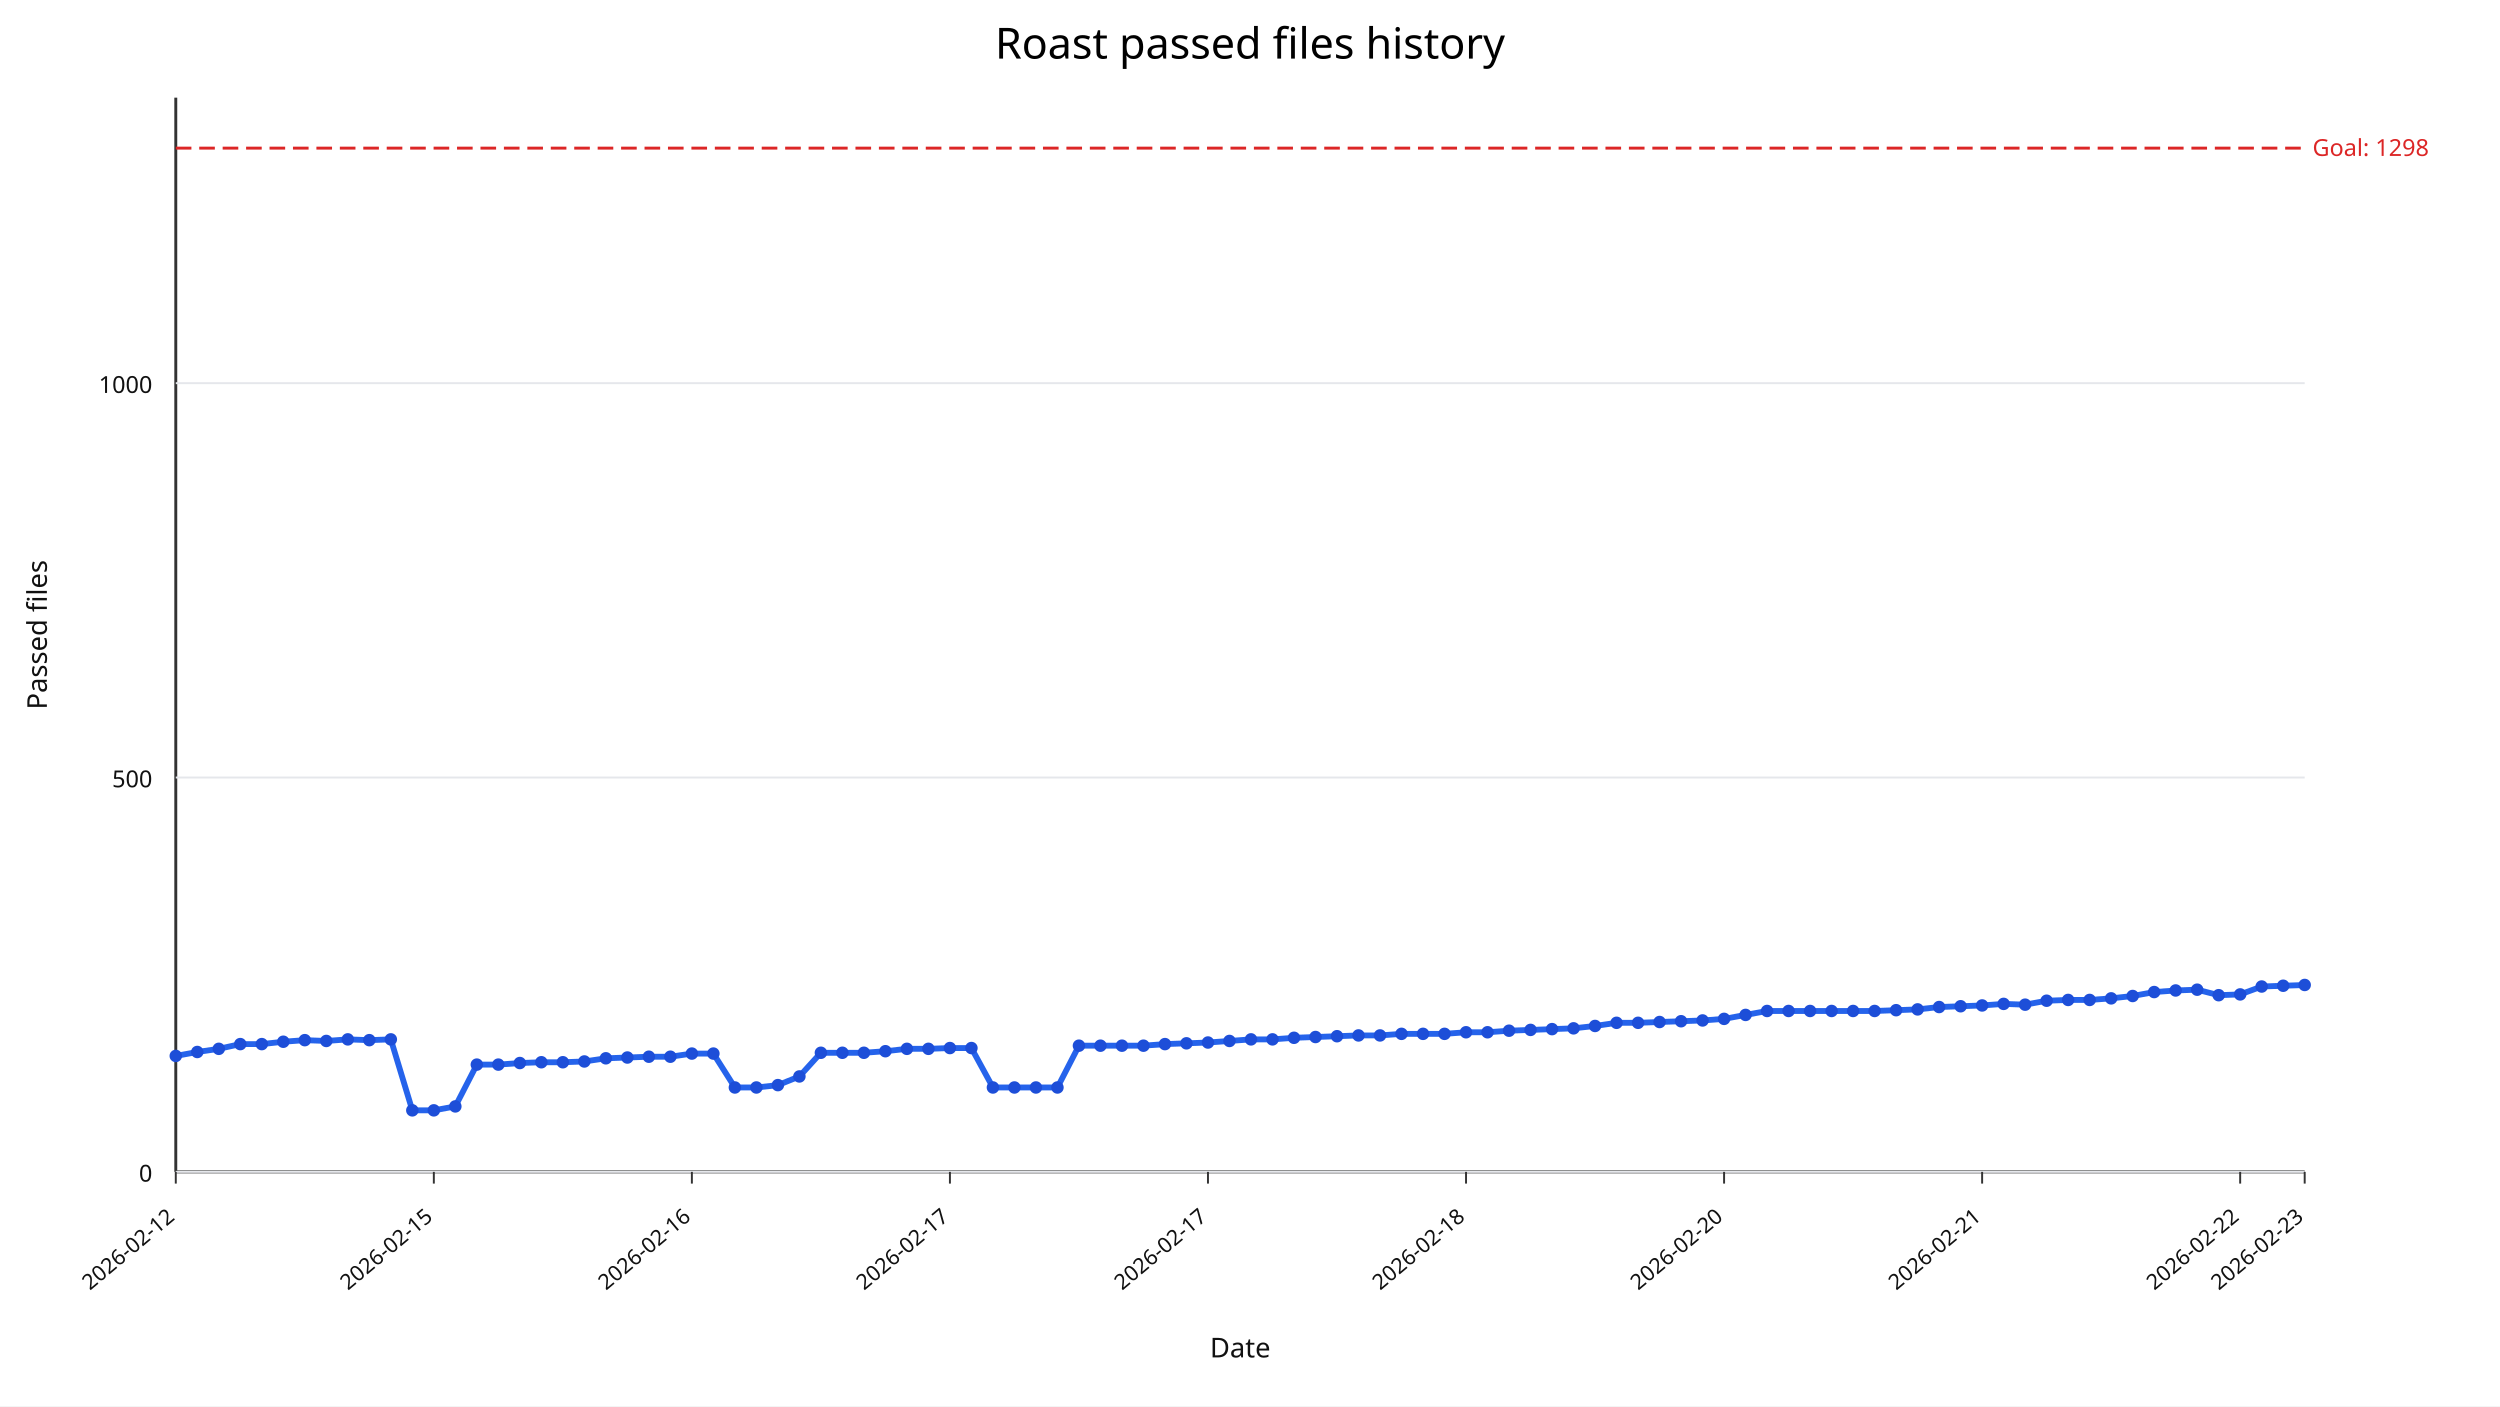
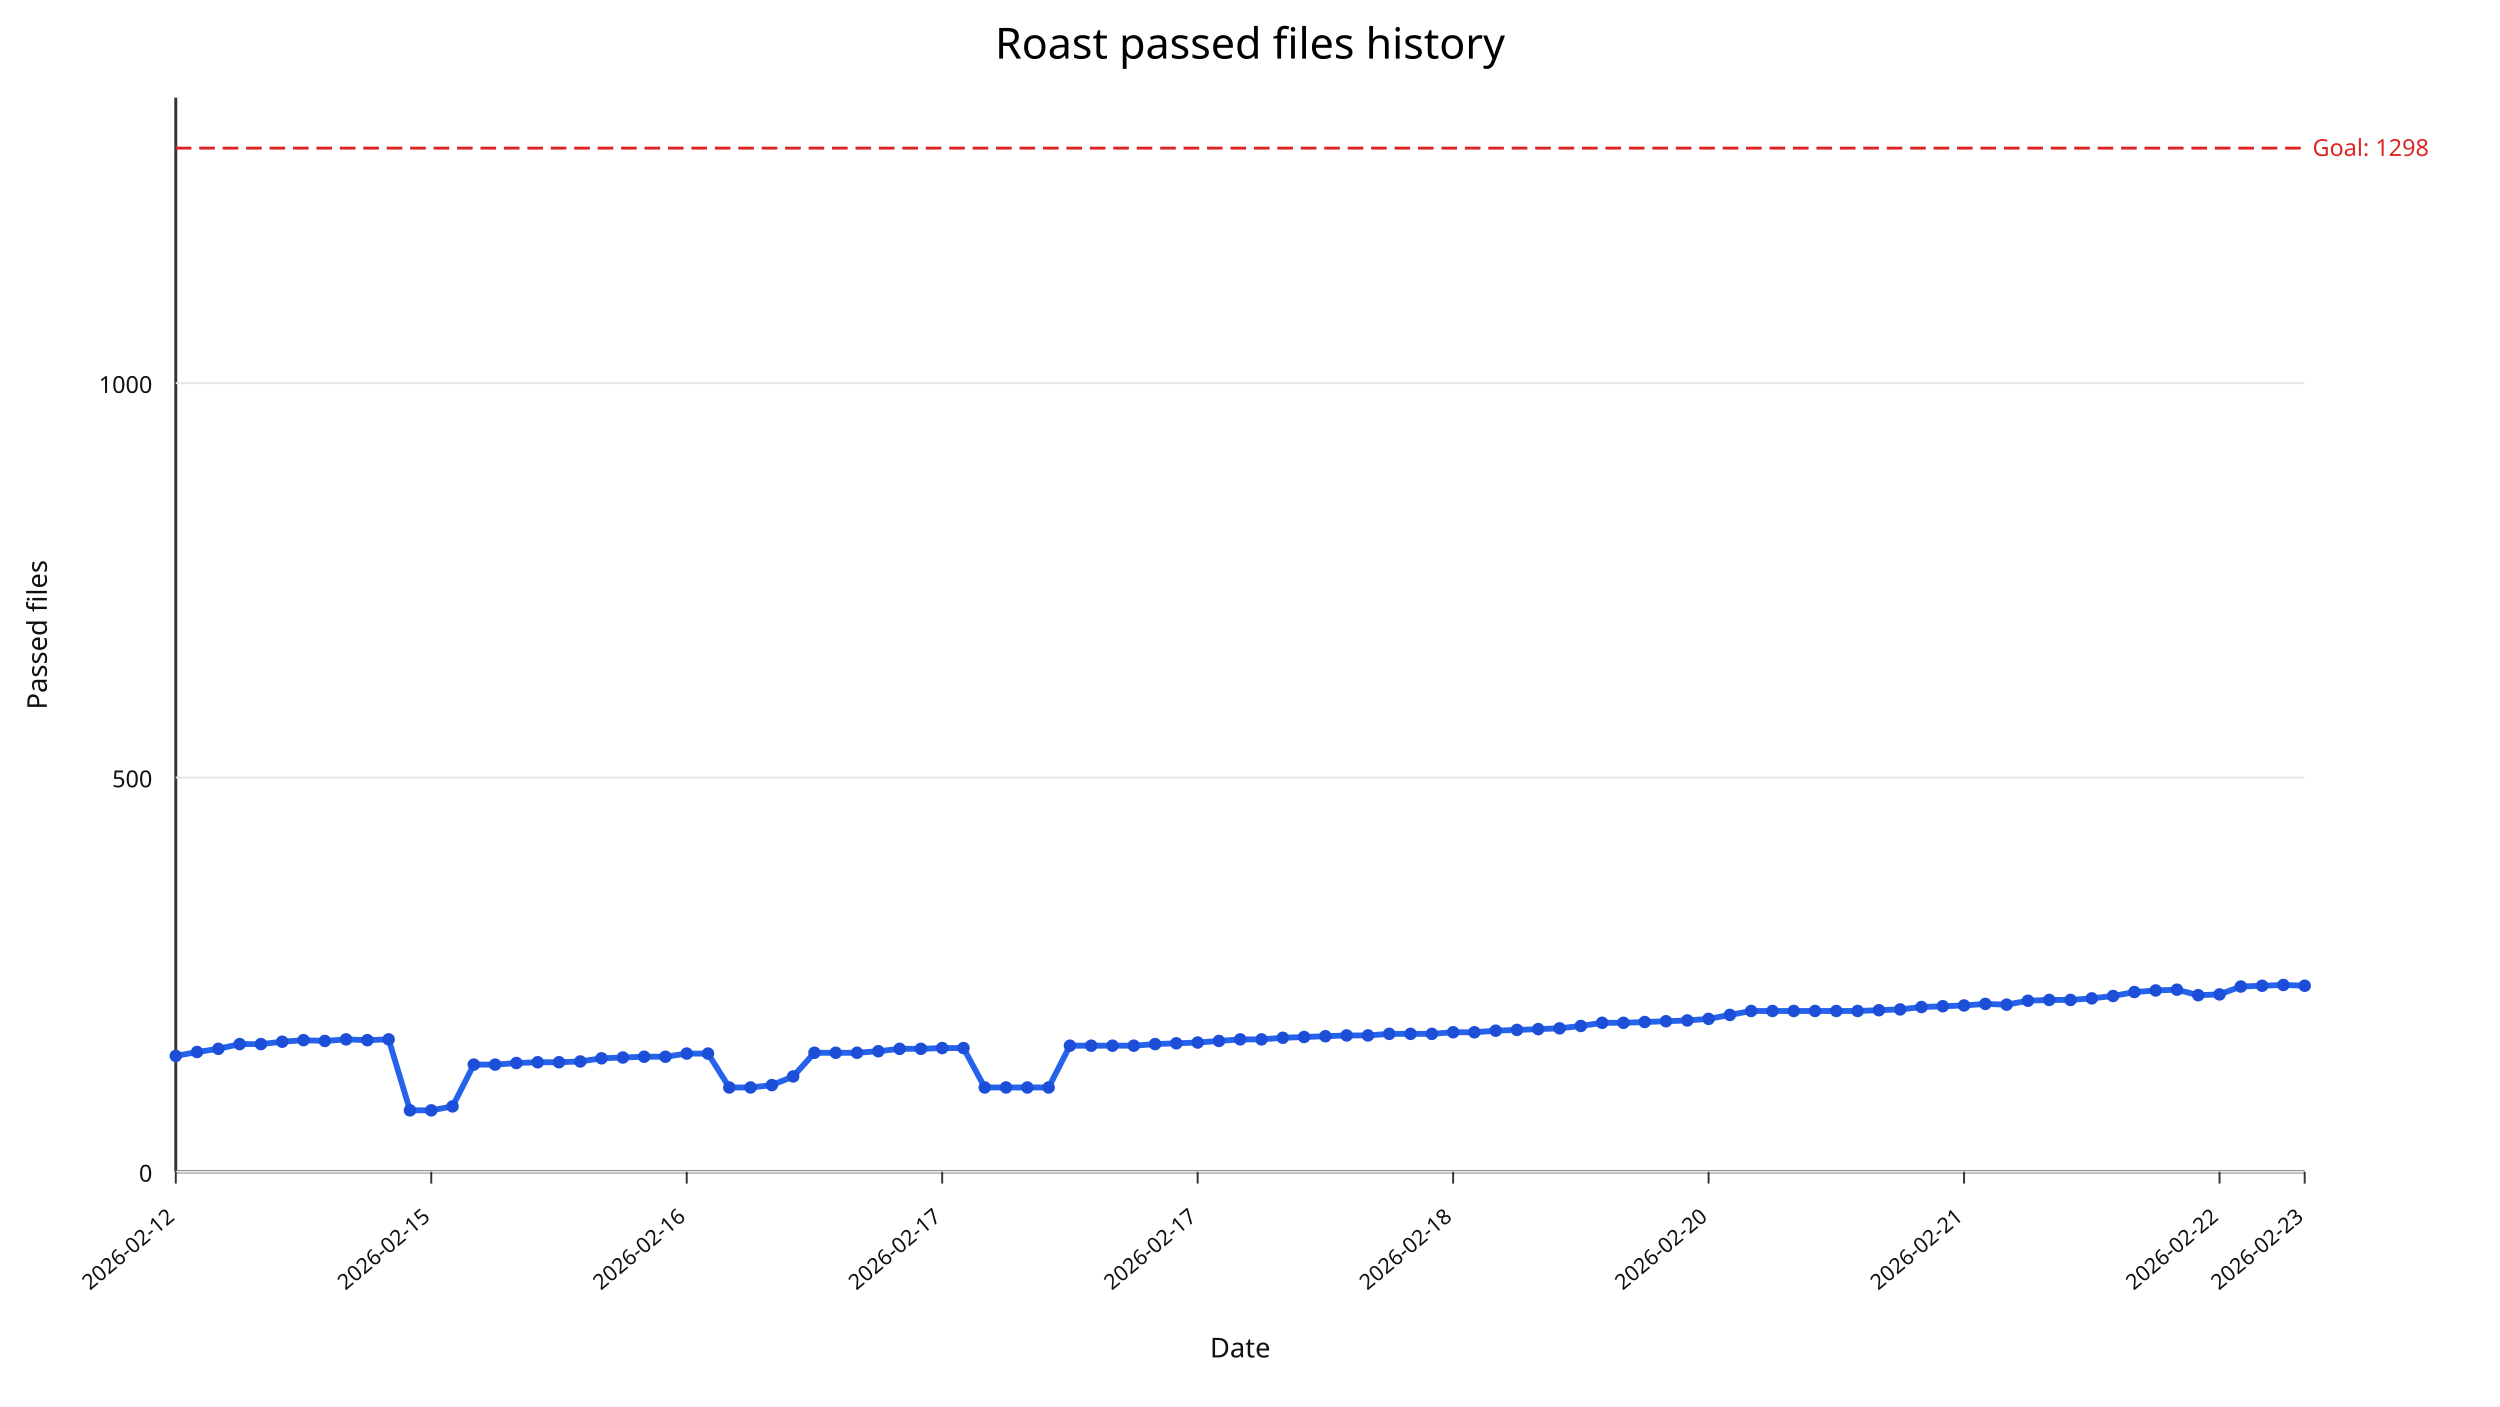
<svg xmlns="http://www.w3.org/2000/svg" width="1280" height="720" viewBox="0 0 1280 720">
  <rect width="100%" height="100%" fill="#ffffff" />
  <text x="640" y="30" text-anchor="middle" font-size="22" font-family="sans-serif">Roast passed files history</text>
  <line x1="90" y1="600" x2="1180" y2="600" stroke="#333" stroke-width="1.5" />
  <line x1="90" y1="50" x2="90" y2="600" stroke="#333" stroke-width="1.5" />
  <line x1="90" y1="600.00" x2="1180" y2="600.00" stroke="#e5e7eb" stroke-width="1" />
  <text x="78" y="605.00" text-anchor="end" font-size="12" fill="#111" font-family="sans-serif">0</text>
  <line x1="90" y1="398.09" x2="1180" y2="398.09" stroke="#e5e7eb" stroke-width="1" />
  <text x="78" y="403.09" text-anchor="end" font-size="12" fill="#111" font-family="sans-serif">500</text>
  <line x1="90" y1="196.18" x2="1180" y2="196.18" stroke="#e5e7eb" stroke-width="1" />
  <text x="78" y="201.18" text-anchor="end" font-size="12" fill="#111" font-family="sans-serif">1000</text>
  <line x1="90.00" y1="600" x2="90.00" y2="606" stroke="#333" stroke-width="1" />
  <text x="90.00" y="624" text-anchor="end" font-size="11" fill="#111" transform="rotate(-40 90.00,624)" font-family="sans-serif">2026-02-12</text>
-   <line x1="222.12" y1="600" x2="222.12" y2="606" stroke="#333" stroke-width="1" />
-   <text x="222.12" y="624" text-anchor="end" font-size="11" fill="#111" transform="rotate(-40 222.12,624)" font-family="sans-serif">2026-02-15</text>
-   <line x1="354.24" y1="600" x2="354.24" y2="606" stroke="#333" stroke-width="1" />
-   <text x="354.24" y="624" text-anchor="end" font-size="11" fill="#111" transform="rotate(-40 354.24,624)" font-family="sans-serif">2026-02-16</text>
-   <line x1="486.36" y1="600" x2="486.36" y2="606" stroke="#333" stroke-width="1" />
-   <text x="486.36" y="624" text-anchor="end" font-size="11" fill="#111" transform="rotate(-40 486.36,624)" font-family="sans-serif">2026-02-17</text>
-   <line x1="618.48" y1="600" x2="618.48" y2="606" stroke="#333" stroke-width="1" />
-   <text x="618.48" y="624" text-anchor="end" font-size="11" fill="#111" transform="rotate(-40 618.48,624)" font-family="sans-serif">2026-02-17</text>
-   <line x1="750.61" y1="600" x2="750.61" y2="606" stroke="#333" stroke-width="1" />
-   <text x="750.61" y="624" text-anchor="end" font-size="11" fill="#111" transform="rotate(-40 750.61,624)" font-family="sans-serif">2026-02-18</text>
-   <line x1="882.73" y1="600" x2="882.73" y2="606" stroke="#333" stroke-width="1" />
-   <text x="882.73" y="624" text-anchor="end" font-size="11" fill="#111" transform="rotate(-40 882.73,624)" font-family="sans-serif">2026-02-20</text>
-   <line x1="1014.85" y1="600" x2="1014.85" y2="606" stroke="#333" stroke-width="1" />
-   <text x="1014.85" y="624" text-anchor="end" font-size="11" fill="#111" transform="rotate(-40 1014.85,624)" font-family="sans-serif">2026-02-21</text>
-   <line x1="1146.97" y1="600" x2="1146.97" y2="606" stroke="#333" stroke-width="1" />
-   <text x="1146.97" y="624" text-anchor="end" font-size="11" fill="#111" transform="rotate(-40 1146.97,624)" font-family="sans-serif">2026-02-22</text>
+   <line x1="220.80" y1="600" x2="220.80" y2="606" stroke="#333" stroke-width="1" />
+   <text x="220.80" y="624" text-anchor="end" font-size="11" fill="#111" transform="rotate(-40 220.80,624)" font-family="sans-serif">2026-02-15</text>
+   <line x1="351.60" y1="600" x2="351.60" y2="606" stroke="#333" stroke-width="1" />
+   <text x="351.60" y="624" text-anchor="end" font-size="11" fill="#111" transform="rotate(-40 351.60,624)" font-family="sans-serif">2026-02-16</text>
+   <line x1="482.40" y1="600" x2="482.40" y2="606" stroke="#333" stroke-width="1" />
+   <text x="482.40" y="624" text-anchor="end" font-size="11" fill="#111" transform="rotate(-40 482.40,624)" font-family="sans-serif">2026-02-17</text>
+   <line x1="613.20" y1="600" x2="613.20" y2="606" stroke="#333" stroke-width="1" />
+   <text x="613.20" y="624" text-anchor="end" font-size="11" fill="#111" transform="rotate(-40 613.20,624)" font-family="sans-serif">2026-02-17</text>
+   <line x1="744.00" y1="600" x2="744.00" y2="606" stroke="#333" stroke-width="1" />
+   <text x="744.00" y="624" text-anchor="end" font-size="11" fill="#111" transform="rotate(-40 744.00,624)" font-family="sans-serif">2026-02-18</text>
+   <line x1="874.80" y1="600" x2="874.80" y2="606" stroke="#333" stroke-width="1" />
+   <text x="874.80" y="624" text-anchor="end" font-size="11" fill="#111" transform="rotate(-40 874.80,624)" font-family="sans-serif">2026-02-20</text>
+   <line x1="1005.60" y1="600" x2="1005.60" y2="606" stroke="#333" stroke-width="1" />
+   <text x="1005.60" y="624" text-anchor="end" font-size="11" fill="#111" transform="rotate(-40 1005.60,624)" font-family="sans-serif">2026-02-21</text>
+   <line x1="1136.40" y1="600" x2="1136.40" y2="606" stroke="#333" stroke-width="1" />
+   <text x="1136.40" y="624" text-anchor="end" font-size="11" fill="#111" transform="rotate(-40 1136.40,624)" font-family="sans-serif">2026-02-22</text>
  <line x1="1180.00" y1="600" x2="1180.00" y2="606" stroke="#333" stroke-width="1" />
  <text x="1180.00" y="624" text-anchor="end" font-size="11" fill="#111" transform="rotate(-40 1180.00,624)" font-family="sans-serif">2026-02-23</text>
  <line x1="90" y1="75.84" x2="1180" y2="75.84" stroke="#dc2626" stroke-width="1.5" stroke-dasharray="8,4" />
  <text x="1184" y="79.84" font-size="12" fill="#dc2626" font-family="sans-serif">Goal: 1298</text>
-   <polyline fill="none" stroke="#2563eb" stroke-width="3" points="90.00,540.64 101.01,538.62 112.02,537.00 123.03,534.58 134.04,534.58 145.05,533.37 156.06,532.56 167.07,532.97 178.08,532.16 189.09,532.56 200.10,532.16 211.11,568.50 222.12,568.50 233.13,566.48 244.14,545.08 255.15,545.08 266.16,544.27 277.17,543.87 288.18,543.87 299.19,543.47 310.20,541.85 321.21,541.45 332.22,541.04 343.23,541.04 354.24,539.43 365.25,539.43 376.26,556.79 387.27,556.79 398.28,555.58 409.29,551.14 420.30,539.02 431.31,539.02 442.32,539.02 453.33,538.22 464.34,537.00 475.35,537.00 486.36,536.60 497.37,536.60 508.38,556.79 519.39,556.79 530.40,556.79 541.41,556.79 552.42,535.39 563.43,535.39 574.44,535.39 585.45,535.39 596.46,534.58 607.47,534.18 618.48,533.77 629.49,532.97 640.51,532.16 651.52,532.16 662.53,531.35 673.54,530.95 684.55,530.54 695.56,530.14 706.57,530.14 717.58,529.33 728.59,529.33 739.60,529.33 750.61,528.52 761.62,528.52 772.63,527.72 783.64,527.31 794.65,526.91 805.66,526.51 816.67,525.29 827.68,523.68 838.69,523.68 849.70,523.27 860.71,522.87 871.72,522.47 882.73,521.66 893.74,519.64 904.75,517.62 915.76,517.62 926.77,517.62 937.78,517.62 948.79,517.62 959.80,517.62 970.81,517.22 981.82,516.81 992.83,515.60 1003.84,515.20 1014.85,514.79 1025.86,513.99 1036.87,514.39 1047.88,512.37 1058.89,511.97 1069.90,511.97 1080.91,511.16 1091.92,509.95 1102.93,507.93 1113.94,507.12 1124.95,506.72 1135.96,509.54 1146.97,509.14 1157.98,505.10 1168.99,504.70 1180.00,504.30" />
+   <polyline fill="none" stroke="#2563eb" stroke-width="3" points="90.00,540.64 100.90,538.62 111.80,537.00 122.70,534.58 133.60,534.58 144.50,533.37 155.40,532.56 166.30,532.97 177.20,532.16 188.10,532.56 199.00,532.16 209.90,568.50 220.80,568.50 231.70,566.48 242.60,545.08 253.50,545.08 264.40,544.27 275.30,543.87 286.20,543.87 297.10,543.47 308.00,541.85 318.90,541.45 329.80,541.04 340.70,541.04 351.60,539.43 362.50,539.43 373.40,556.79 384.30,556.79 395.20,555.58 406.10,551.14 417.00,539.02 427.90,539.02 438.80,539.02 449.70,538.22 460.60,537.00 471.50,537.00 482.40,536.60 493.30,536.60 504.20,556.79 515.10,556.79 526.00,556.79 536.90,556.79 547.80,535.39 558.70,535.39 569.60,535.39 580.50,535.39 591.40,534.58 602.30,534.18 613.20,533.77 624.10,532.97 635.00,532.16 645.90,532.16 656.80,531.35 667.70,530.95 678.60,530.54 689.50,530.14 700.40,530.14 711.30,529.33 722.20,529.33 733.10,529.33 744.00,528.52 754.90,528.52 765.80,527.72 776.70,527.31 787.60,526.91 798.50,526.51 809.40,525.29 820.30,523.68 831.20,523.68 842.10,523.27 853.00,522.87 863.90,522.47 874.80,521.66 885.70,519.64 896.60,517.62 907.50,517.62 918.40,517.62 929.30,517.62 940.20,517.62 951.10,517.62 962.00,517.22 972.90,516.81 983.80,515.60 994.70,515.20 1005.60,514.79 1016.50,513.99 1027.40,514.39 1038.30,512.37 1049.20,511.97 1060.10,511.97 1071.00,511.16 1081.90,509.95 1092.80,507.93 1103.70,507.12 1114.60,506.72 1125.50,509.54 1136.40,509.14 1147.30,505.10 1158.20,504.70 1169.10,504.30 1180.00,504.70" />
  <circle cx="90.00" cy="540.64" r="3.2" fill="#1d4ed8" />
-   <circle cx="101.01" cy="538.62" r="3.2" fill="#1d4ed8" />
-   <circle cx="112.02" cy="537.00" r="3.2" fill="#1d4ed8" />
-   <circle cx="123.03" cy="534.58" r="3.2" fill="#1d4ed8" />
-   <circle cx="134.04" cy="534.58" r="3.2" fill="#1d4ed8" />
-   <circle cx="145.05" cy="533.37" r="3.2" fill="#1d4ed8" />
-   <circle cx="156.06" cy="532.56" r="3.2" fill="#1d4ed8" />
-   <circle cx="167.07" cy="532.97" r="3.2" fill="#1d4ed8" />
-   <circle cx="178.08" cy="532.16" r="3.2" fill="#1d4ed8" />
-   <circle cx="189.09" cy="532.56" r="3.2" fill="#1d4ed8" />
-   <circle cx="200.10" cy="532.16" r="3.2" fill="#1d4ed8" />
-   <circle cx="211.11" cy="568.50" r="3.2" fill="#1d4ed8" />
-   <circle cx="222.12" cy="568.50" r="3.2" fill="#1d4ed8" />
-   <circle cx="233.13" cy="566.48" r="3.2" fill="#1d4ed8" />
-   <circle cx="244.14" cy="545.08" r="3.2" fill="#1d4ed8" />
-   <circle cx="255.15" cy="545.08" r="3.2" fill="#1d4ed8" />
-   <circle cx="266.16" cy="544.27" r="3.2" fill="#1d4ed8" />
-   <circle cx="277.17" cy="543.87" r="3.2" fill="#1d4ed8" />
-   <circle cx="288.18" cy="543.87" r="3.2" fill="#1d4ed8" />
-   <circle cx="299.19" cy="543.47" r="3.2" fill="#1d4ed8" />
-   <circle cx="310.20" cy="541.85" r="3.2" fill="#1d4ed8" />
-   <circle cx="321.21" cy="541.45" r="3.2" fill="#1d4ed8" />
-   <circle cx="332.22" cy="541.04" r="3.2" fill="#1d4ed8" />
-   <circle cx="343.23" cy="541.04" r="3.2" fill="#1d4ed8" />
-   <circle cx="354.24" cy="539.43" r="3.2" fill="#1d4ed8" />
-   <circle cx="365.25" cy="539.43" r="3.2" fill="#1d4ed8" />
-   <circle cx="376.26" cy="556.79" r="3.2" fill="#1d4ed8" />
-   <circle cx="387.27" cy="556.79" r="3.2" fill="#1d4ed8" />
-   <circle cx="398.28" cy="555.58" r="3.2" fill="#1d4ed8" />
-   <circle cx="409.29" cy="551.14" r="3.2" fill="#1d4ed8" />
-   <circle cx="420.30" cy="539.02" r="3.2" fill="#1d4ed8" />
-   <circle cx="431.31" cy="539.02" r="3.2" fill="#1d4ed8" />
-   <circle cx="442.32" cy="539.02" r="3.2" fill="#1d4ed8" />
-   <circle cx="453.33" cy="538.22" r="3.2" fill="#1d4ed8" />
-   <circle cx="464.34" cy="537.00" r="3.2" fill="#1d4ed8" />
-   <circle cx="475.35" cy="537.00" r="3.2" fill="#1d4ed8" />
-   <circle cx="486.36" cy="536.60" r="3.2" fill="#1d4ed8" />
-   <circle cx="497.37" cy="536.60" r="3.2" fill="#1d4ed8" />
-   <circle cx="508.38" cy="556.79" r="3.2" fill="#1d4ed8" />
-   <circle cx="519.39" cy="556.79" r="3.2" fill="#1d4ed8" />
-   <circle cx="530.40" cy="556.79" r="3.2" fill="#1d4ed8" />
-   <circle cx="541.41" cy="556.79" r="3.2" fill="#1d4ed8" />
-   <circle cx="552.42" cy="535.39" r="3.2" fill="#1d4ed8" />
-   <circle cx="563.43" cy="535.39" r="3.2" fill="#1d4ed8" />
-   <circle cx="574.44" cy="535.39" r="3.2" fill="#1d4ed8" />
-   <circle cx="585.45" cy="535.39" r="3.2" fill="#1d4ed8" />
-   <circle cx="596.46" cy="534.58" r="3.2" fill="#1d4ed8" />
-   <circle cx="607.47" cy="534.18" r="3.2" fill="#1d4ed8" />
-   <circle cx="618.48" cy="533.77" r="3.2" fill="#1d4ed8" />
-   <circle cx="629.49" cy="532.97" r="3.2" fill="#1d4ed8" />
-   <circle cx="640.51" cy="532.16" r="3.2" fill="#1d4ed8" />
-   <circle cx="651.52" cy="532.16" r="3.2" fill="#1d4ed8" />
-   <circle cx="662.53" cy="531.35" r="3.2" fill="#1d4ed8" />
-   <circle cx="673.54" cy="530.95" r="3.2" fill="#1d4ed8" />
-   <circle cx="684.55" cy="530.54" r="3.2" fill="#1d4ed8" />
-   <circle cx="695.56" cy="530.14" r="3.2" fill="#1d4ed8" />
-   <circle cx="706.57" cy="530.14" r="3.2" fill="#1d4ed8" />
-   <circle cx="717.58" cy="529.33" r="3.2" fill="#1d4ed8" />
-   <circle cx="728.59" cy="529.33" r="3.2" fill="#1d4ed8" />
-   <circle cx="739.60" cy="529.33" r="3.2" fill="#1d4ed8" />
-   <circle cx="750.61" cy="528.52" r="3.2" fill="#1d4ed8" />
-   <circle cx="761.62" cy="528.52" r="3.2" fill="#1d4ed8" />
-   <circle cx="772.63" cy="527.72" r="3.2" fill="#1d4ed8" />
-   <circle cx="783.64" cy="527.31" r="3.2" fill="#1d4ed8" />
-   <circle cx="794.65" cy="526.91" r="3.2" fill="#1d4ed8" />
-   <circle cx="805.66" cy="526.51" r="3.2" fill="#1d4ed8" />
-   <circle cx="816.67" cy="525.29" r="3.2" fill="#1d4ed8" />
-   <circle cx="827.68" cy="523.68" r="3.2" fill="#1d4ed8" />
-   <circle cx="838.69" cy="523.68" r="3.2" fill="#1d4ed8" />
-   <circle cx="849.70" cy="523.27" r="3.2" fill="#1d4ed8" />
-   <circle cx="860.71" cy="522.87" r="3.2" fill="#1d4ed8" />
-   <circle cx="871.72" cy="522.47" r="3.2" fill="#1d4ed8" />
-   <circle cx="882.73" cy="521.66" r="3.2" fill="#1d4ed8" />
-   <circle cx="893.74" cy="519.64" r="3.2" fill="#1d4ed8" />
-   <circle cx="904.75" cy="517.62" r="3.2" fill="#1d4ed8" />
-   <circle cx="915.76" cy="517.62" r="3.2" fill="#1d4ed8" />
-   <circle cx="926.77" cy="517.62" r="3.2" fill="#1d4ed8" />
-   <circle cx="937.78" cy="517.62" r="3.2" fill="#1d4ed8" />
-   <circle cx="948.79" cy="517.62" r="3.2" fill="#1d4ed8" />
-   <circle cx="959.80" cy="517.62" r="3.2" fill="#1d4ed8" />
-   <circle cx="970.81" cy="517.22" r="3.2" fill="#1d4ed8" />
-   <circle cx="981.82" cy="516.81" r="3.2" fill="#1d4ed8" />
-   <circle cx="992.83" cy="515.60" r="3.2" fill="#1d4ed8" />
-   <circle cx="1003.84" cy="515.20" r="3.2" fill="#1d4ed8" />
-   <circle cx="1014.85" cy="514.79" r="3.2" fill="#1d4ed8" />
-   <circle cx="1025.86" cy="513.99" r="3.2" fill="#1d4ed8" />
-   <circle cx="1036.87" cy="514.39" r="3.2" fill="#1d4ed8" />
-   <circle cx="1047.88" cy="512.37" r="3.2" fill="#1d4ed8" />
-   <circle cx="1058.89" cy="511.97" r="3.2" fill="#1d4ed8" />
-   <circle cx="1069.90" cy="511.97" r="3.2" fill="#1d4ed8" />
-   <circle cx="1080.91" cy="511.16" r="3.2" fill="#1d4ed8" />
-   <circle cx="1091.92" cy="509.95" r="3.2" fill="#1d4ed8" />
-   <circle cx="1102.93" cy="507.93" r="3.2" fill="#1d4ed8" />
-   <circle cx="1113.94" cy="507.12" r="3.2" fill="#1d4ed8" />
-   <circle cx="1124.95" cy="506.72" r="3.2" fill="#1d4ed8" />
-   <circle cx="1135.96" cy="509.54" r="3.2" fill="#1d4ed8" />
-   <circle cx="1146.97" cy="509.14" r="3.2" fill="#1d4ed8" />
-   <circle cx="1157.98" cy="505.10" r="3.2" fill="#1d4ed8" />
-   <circle cx="1168.99" cy="504.70" r="3.2" fill="#1d4ed8" />
-   <circle cx="1180.00" cy="504.30" r="3.2" fill="#1d4ed8" />
+   <circle cx="100.90" cy="538.62" r="3.2" fill="#1d4ed8" />
+   <circle cx="111.80" cy="537.00" r="3.2" fill="#1d4ed8" />
+   <circle cx="122.70" cy="534.58" r="3.2" fill="#1d4ed8" />
+   <circle cx="133.60" cy="534.58" r="3.2" fill="#1d4ed8" />
+   <circle cx="144.50" cy="533.37" r="3.2" fill="#1d4ed8" />
+   <circle cx="155.40" cy="532.56" r="3.2" fill="#1d4ed8" />
+   <circle cx="166.30" cy="532.97" r="3.2" fill="#1d4ed8" />
+   <circle cx="177.20" cy="532.16" r="3.2" fill="#1d4ed8" />
+   <circle cx="188.10" cy="532.56" r="3.2" fill="#1d4ed8" />
+   <circle cx="199.00" cy="532.16" r="3.2" fill="#1d4ed8" />
+   <circle cx="209.90" cy="568.50" r="3.2" fill="#1d4ed8" />
+   <circle cx="220.80" cy="568.50" r="3.2" fill="#1d4ed8" />
+   <circle cx="231.70" cy="566.48" r="3.2" fill="#1d4ed8" />
+   <circle cx="242.60" cy="545.08" r="3.2" fill="#1d4ed8" />
+   <circle cx="253.50" cy="545.08" r="3.2" fill="#1d4ed8" />
+   <circle cx="264.40" cy="544.27" r="3.2" fill="#1d4ed8" />
+   <circle cx="275.30" cy="543.87" r="3.2" fill="#1d4ed8" />
+   <circle cx="286.20" cy="543.87" r="3.2" fill="#1d4ed8" />
+   <circle cx="297.10" cy="543.47" r="3.2" fill="#1d4ed8" />
+   <circle cx="308.00" cy="541.85" r="3.2" fill="#1d4ed8" />
+   <circle cx="318.90" cy="541.45" r="3.2" fill="#1d4ed8" />
+   <circle cx="329.80" cy="541.04" r="3.2" fill="#1d4ed8" />
+   <circle cx="340.70" cy="541.04" r="3.2" fill="#1d4ed8" />
+   <circle cx="351.60" cy="539.43" r="3.2" fill="#1d4ed8" />
+   <circle cx="362.50" cy="539.43" r="3.2" fill="#1d4ed8" />
+   <circle cx="373.40" cy="556.79" r="3.2" fill="#1d4ed8" />
+   <circle cx="384.30" cy="556.79" r="3.2" fill="#1d4ed8" />
+   <circle cx="395.20" cy="555.58" r="3.2" fill="#1d4ed8" />
+   <circle cx="406.10" cy="551.14" r="3.2" fill="#1d4ed8" />
+   <circle cx="417.00" cy="539.02" r="3.2" fill="#1d4ed8" />
+   <circle cx="427.90" cy="539.02" r="3.2" fill="#1d4ed8" />
+   <circle cx="438.80" cy="539.02" r="3.2" fill="#1d4ed8" />
+   <circle cx="449.70" cy="538.22" r="3.2" fill="#1d4ed8" />
+   <circle cx="460.60" cy="537.00" r="3.2" fill="#1d4ed8" />
+   <circle cx="471.50" cy="537.00" r="3.2" fill="#1d4ed8" />
+   <circle cx="482.40" cy="536.60" r="3.2" fill="#1d4ed8" />
+   <circle cx="493.30" cy="536.60" r="3.2" fill="#1d4ed8" />
+   <circle cx="504.20" cy="556.79" r="3.2" fill="#1d4ed8" />
+   <circle cx="515.10" cy="556.79" r="3.2" fill="#1d4ed8" />
+   <circle cx="526.00" cy="556.79" r="3.2" fill="#1d4ed8" />
+   <circle cx="536.90" cy="556.79" r="3.2" fill="#1d4ed8" />
+   <circle cx="547.80" cy="535.39" r="3.2" fill="#1d4ed8" />
+   <circle cx="558.70" cy="535.39" r="3.2" fill="#1d4ed8" />
+   <circle cx="569.60" cy="535.39" r="3.2" fill="#1d4ed8" />
+   <circle cx="580.50" cy="535.39" r="3.2" fill="#1d4ed8" />
+   <circle cx="591.40" cy="534.58" r="3.2" fill="#1d4ed8" />
+   <circle cx="602.30" cy="534.18" r="3.2" fill="#1d4ed8" />
+   <circle cx="613.20" cy="533.77" r="3.2" fill="#1d4ed8" />
+   <circle cx="624.10" cy="532.97" r="3.2" fill="#1d4ed8" />
+   <circle cx="635.00" cy="532.16" r="3.2" fill="#1d4ed8" />
+   <circle cx="645.90" cy="532.16" r="3.2" fill="#1d4ed8" />
+   <circle cx="656.80" cy="531.35" r="3.2" fill="#1d4ed8" />
+   <circle cx="667.70" cy="530.95" r="3.2" fill="#1d4ed8" />
+   <circle cx="678.60" cy="530.54" r="3.2" fill="#1d4ed8" />
+   <circle cx="689.50" cy="530.14" r="3.2" fill="#1d4ed8" />
+   <circle cx="700.40" cy="530.14" r="3.2" fill="#1d4ed8" />
+   <circle cx="711.30" cy="529.33" r="3.2" fill="#1d4ed8" />
+   <circle cx="722.20" cy="529.33" r="3.2" fill="#1d4ed8" />
+   <circle cx="733.10" cy="529.33" r="3.2" fill="#1d4ed8" />
+   <circle cx="744.00" cy="528.52" r="3.2" fill="#1d4ed8" />
+   <circle cx="754.90" cy="528.52" r="3.2" fill="#1d4ed8" />
+   <circle cx="765.80" cy="527.72" r="3.2" fill="#1d4ed8" />
+   <circle cx="776.70" cy="527.31" r="3.2" fill="#1d4ed8" />
+   <circle cx="787.60" cy="526.91" r="3.2" fill="#1d4ed8" />
+   <circle cx="798.50" cy="526.51" r="3.2" fill="#1d4ed8" />
+   <circle cx="809.40" cy="525.29" r="3.2" fill="#1d4ed8" />
+   <circle cx="820.30" cy="523.68" r="3.2" fill="#1d4ed8" />
+   <circle cx="831.20" cy="523.68" r="3.2" fill="#1d4ed8" />
+   <circle cx="842.10" cy="523.27" r="3.2" fill="#1d4ed8" />
+   <circle cx="853.00" cy="522.87" r="3.2" fill="#1d4ed8" />
+   <circle cx="863.90" cy="522.47" r="3.2" fill="#1d4ed8" />
+   <circle cx="874.80" cy="521.66" r="3.2" fill="#1d4ed8" />
+   <circle cx="885.70" cy="519.64" r="3.2" fill="#1d4ed8" />
+   <circle cx="896.60" cy="517.62" r="3.2" fill="#1d4ed8" />
+   <circle cx="907.50" cy="517.62" r="3.2" fill="#1d4ed8" />
+   <circle cx="918.40" cy="517.62" r="3.2" fill="#1d4ed8" />
+   <circle cx="929.30" cy="517.62" r="3.2" fill="#1d4ed8" />
+   <circle cx="940.20" cy="517.62" r="3.2" fill="#1d4ed8" />
+   <circle cx="951.10" cy="517.62" r="3.2" fill="#1d4ed8" />
+   <circle cx="962.00" cy="517.22" r="3.2" fill="#1d4ed8" />
+   <circle cx="972.90" cy="516.81" r="3.2" fill="#1d4ed8" />
+   <circle cx="983.80" cy="515.60" r="3.2" fill="#1d4ed8" />
+   <circle cx="994.70" cy="515.20" r="3.2" fill="#1d4ed8" />
+   <circle cx="1005.60" cy="514.79" r="3.2" fill="#1d4ed8" />
+   <circle cx="1016.50" cy="513.99" r="3.2" fill="#1d4ed8" />
+   <circle cx="1027.40" cy="514.39" r="3.2" fill="#1d4ed8" />
+   <circle cx="1038.30" cy="512.37" r="3.2" fill="#1d4ed8" />
+   <circle cx="1049.20" cy="511.97" r="3.2" fill="#1d4ed8" />
+   <circle cx="1060.10" cy="511.97" r="3.2" fill="#1d4ed8" />
+   <circle cx="1071.00" cy="511.16" r="3.2" fill="#1d4ed8" />
+   <circle cx="1081.90" cy="509.95" r="3.2" fill="#1d4ed8" />
+   <circle cx="1092.80" cy="507.93" r="3.2" fill="#1d4ed8" />
+   <circle cx="1103.70" cy="507.12" r="3.2" fill="#1d4ed8" />
+   <circle cx="1114.60" cy="506.72" r="3.2" fill="#1d4ed8" />
+   <circle cx="1125.50" cy="509.54" r="3.2" fill="#1d4ed8" />
+   <circle cx="1136.40" cy="509.14" r="3.2" fill="#1d4ed8" />
+   <circle cx="1147.30" cy="505.10" r="3.2" fill="#1d4ed8" />
+   <circle cx="1158.20" cy="504.70" r="3.2" fill="#1d4ed8" />
+   <circle cx="1169.10" cy="504.30" r="3.2" fill="#1d4ed8" />
+   <circle cx="1180.00" cy="504.70" r="3.2" fill="#1d4ed8" />
  <text x="635" y="695" text-anchor="middle" font-size="14" fill="#111" font-family="sans-serif">Date</text>
  <text x="24" y="325" text-anchor="middle" font-size="14" fill="#111" transform="rotate(-90 24,325)" font-family="sans-serif">Passed files</text>
</svg>
